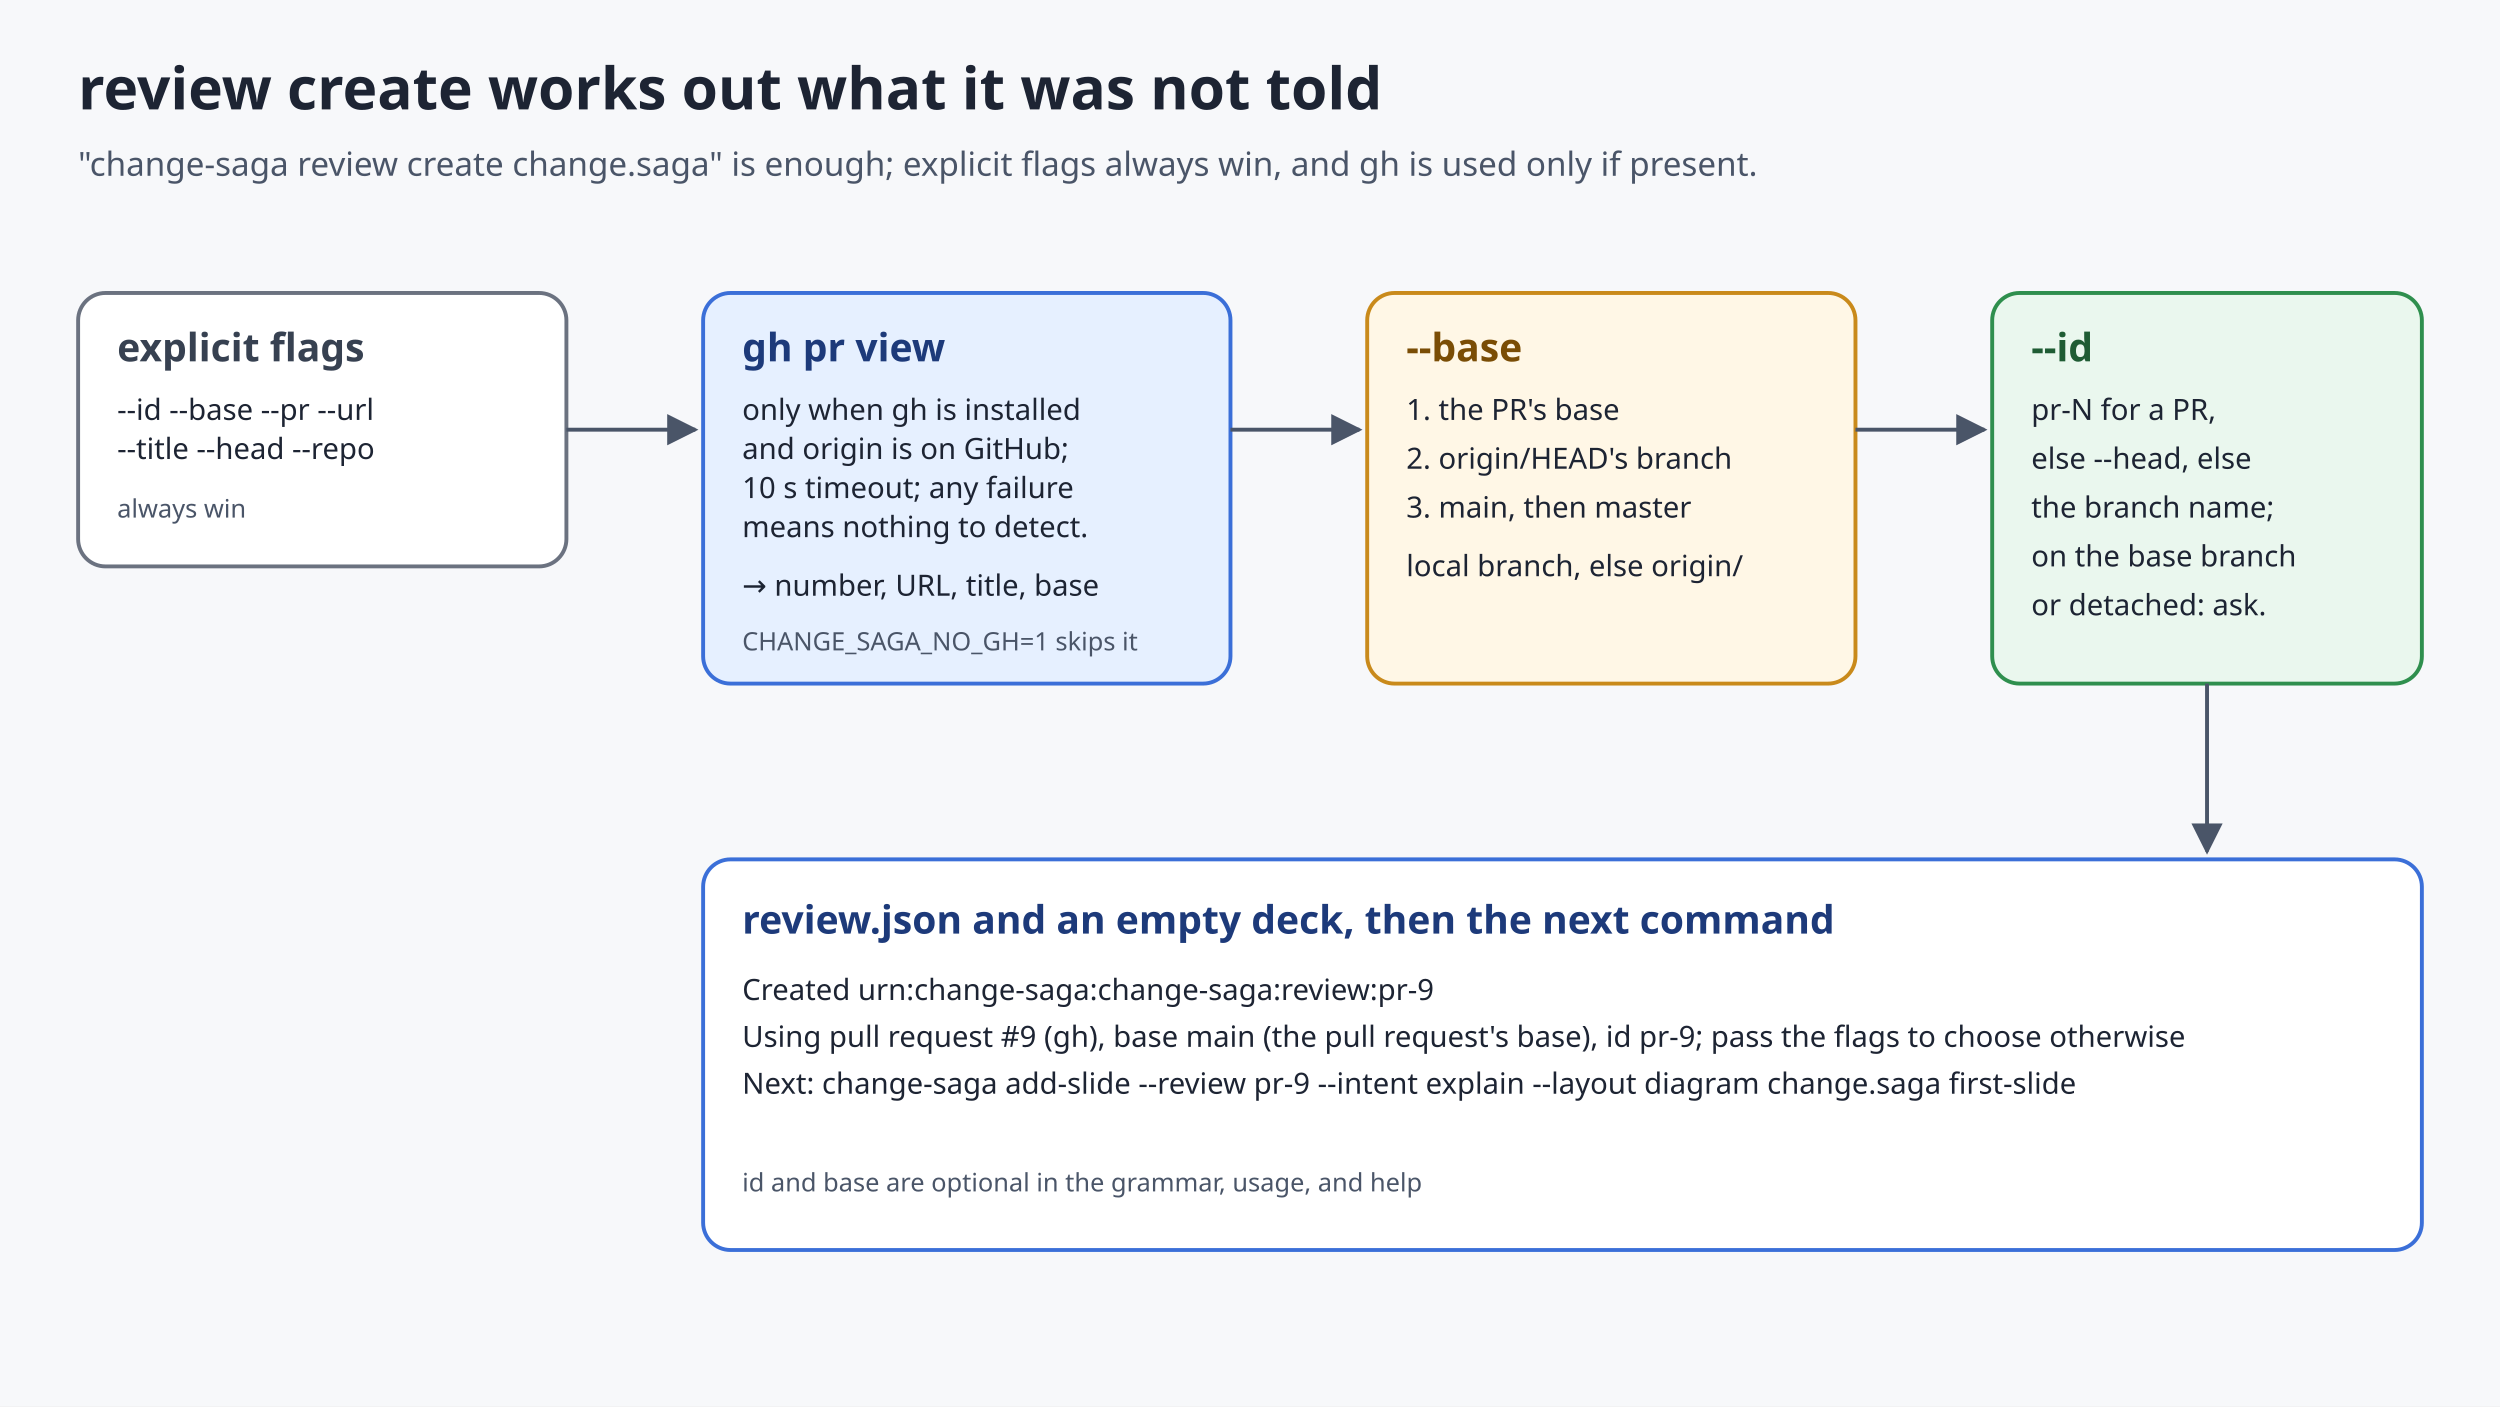
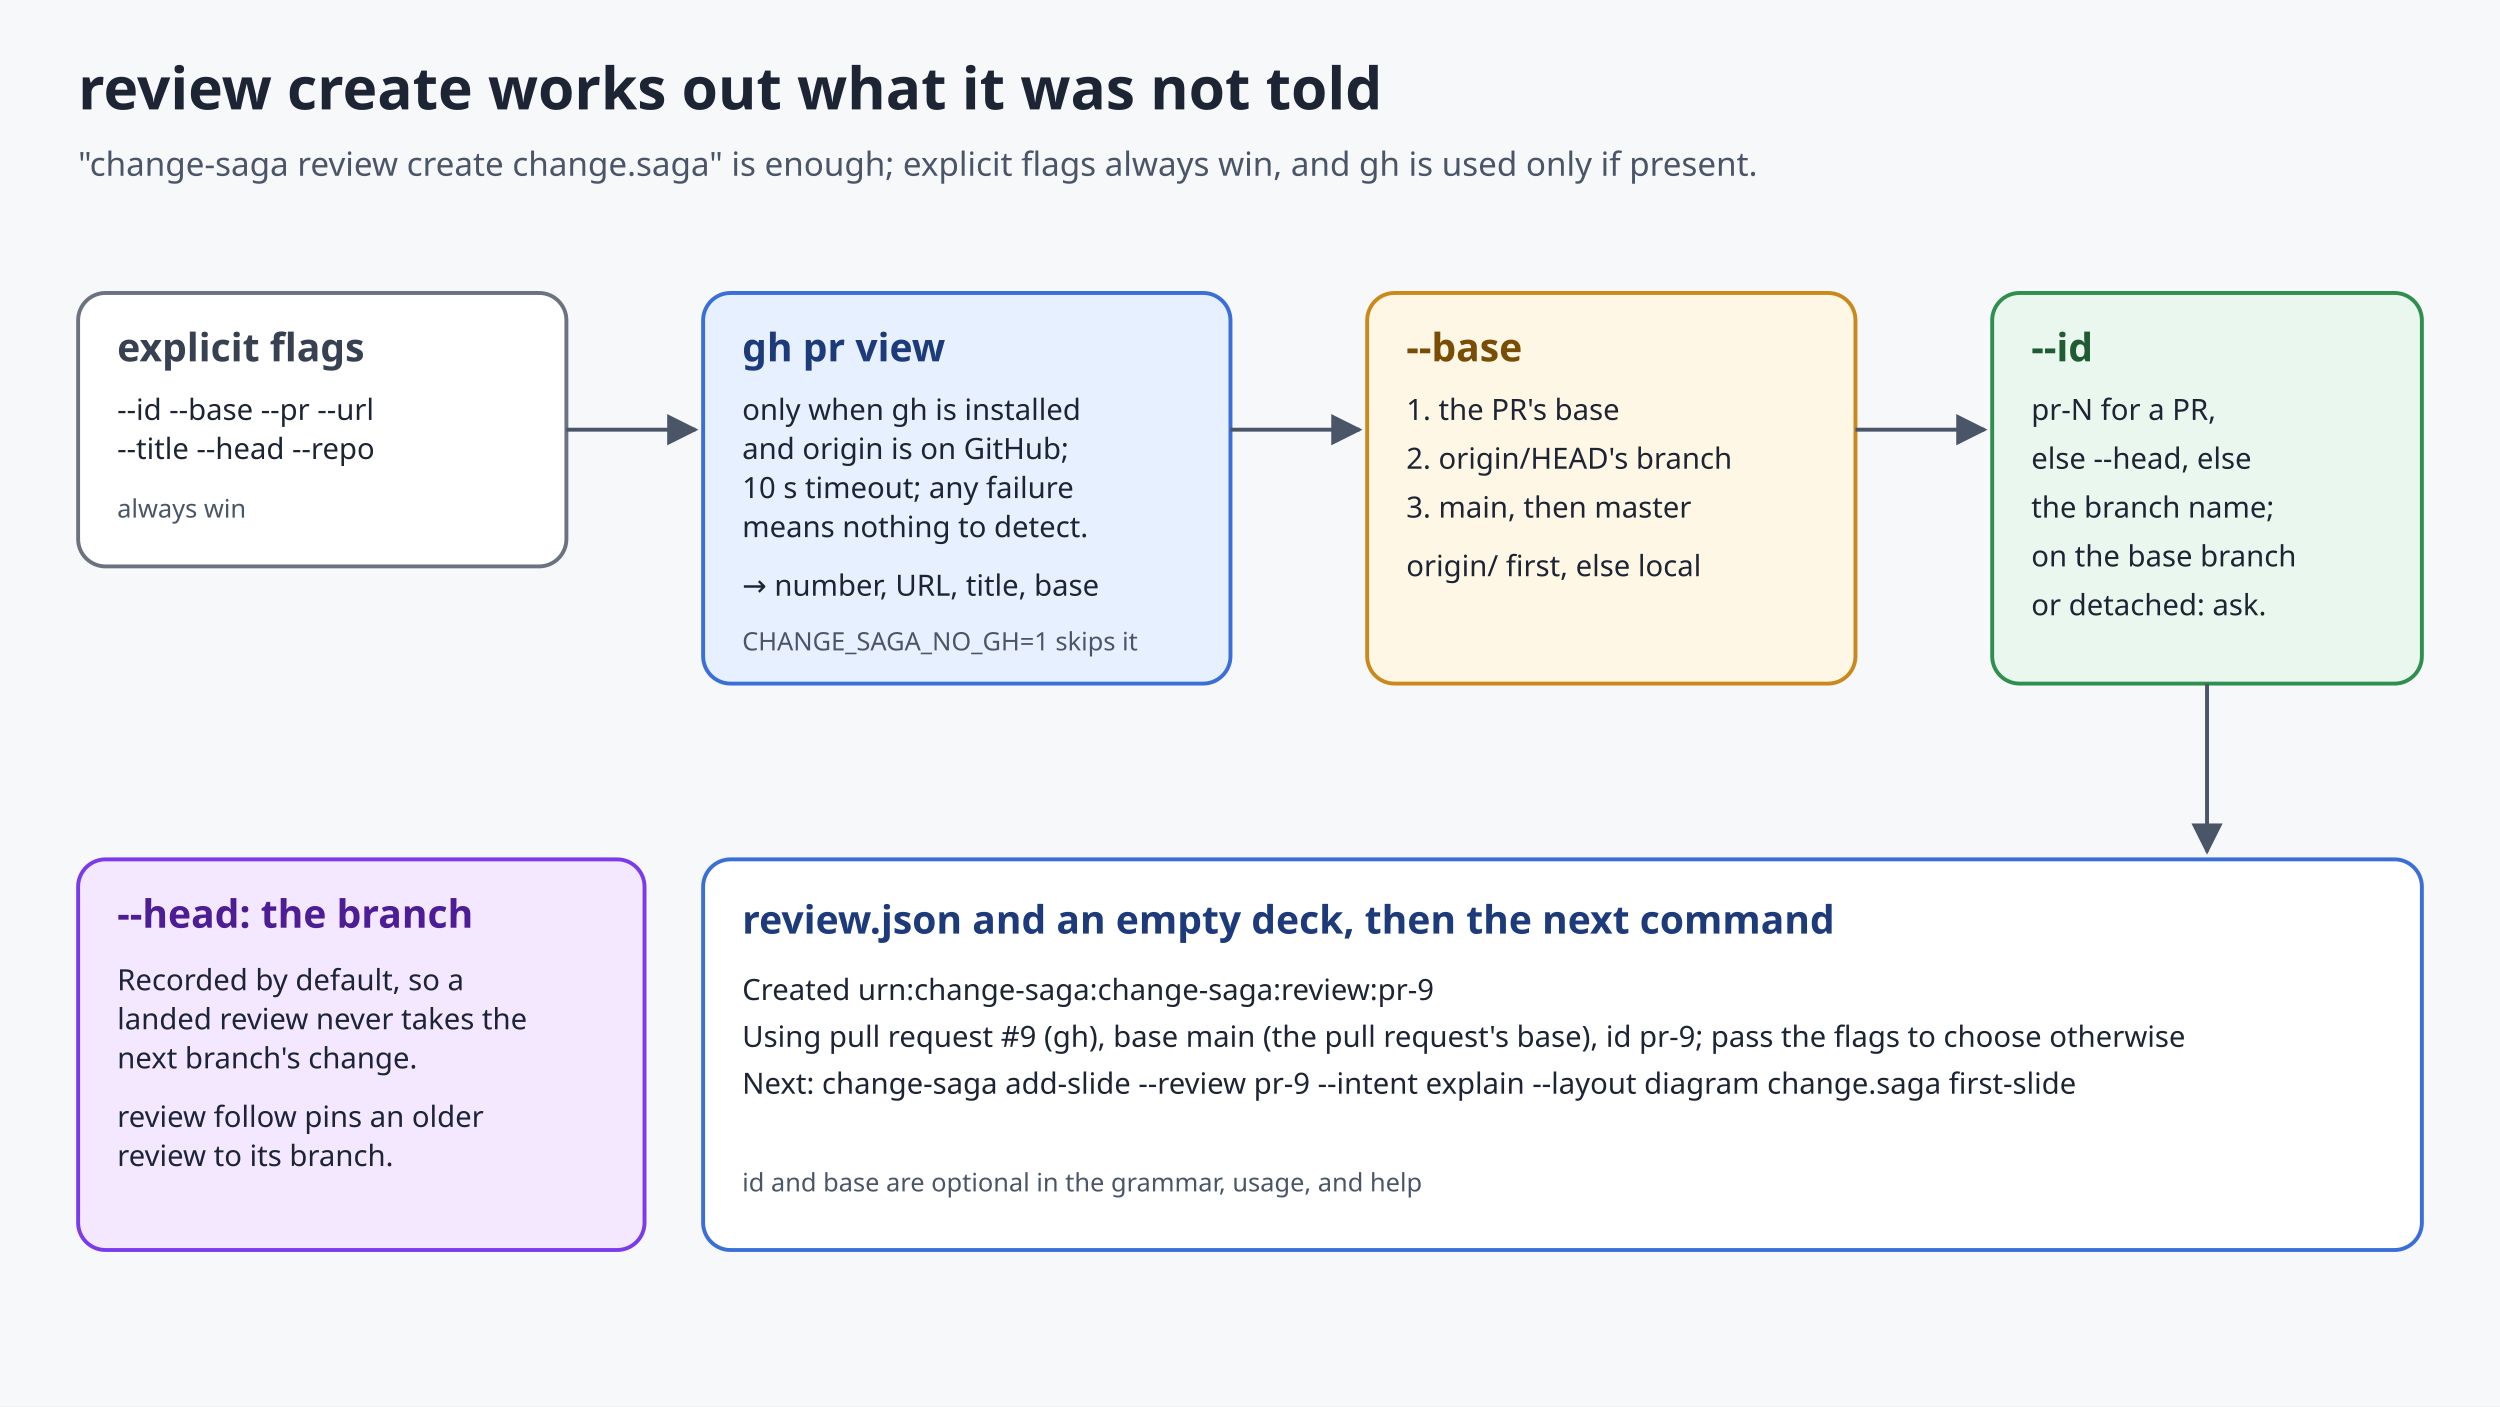
<svg xmlns="http://www.w3.org/2000/svg" viewBox="0 0 1280 720" font-family="system-ui, sans-serif">
  <rect width="1280" height="720" fill="#f7f8fa" />
  <text x="40" y="56" font-size="30" font-weight="700" fill="#1d2433">review create works out what it was not told</text>
  <text x="40" y="90" font-size="17" fill="#4a5568">"change-saga review create change.saga" is enough; explicit flags always win, and gh is used only if present.</text>
  <defs>
    <marker id="arrow" viewBox="0 0 10 10" refX="9" refY="5" markerWidth="8" markerHeight="8" orient="auto">
      <path d="M0,0 L10,5 L0,10 z" fill="#4a5568" />
    </marker>
  </defs>
  <g id="explicit-flags">
    <rect x="40" y="150" width="250" height="140" rx="14" fill="#ffffff" stroke="#6b7280" stroke-width="2" />
    <text x="60" y="185" font-size="20" font-weight="700" fill="#374151">explicit flags</text>
    <text x="60" y="215" font-size="15" fill="#1d2433">--id --base --pr --url</text>
    <text x="60" y="235" font-size="15" fill="#1d2433">--title --head --repo</text>
    <text x="60" y="265" font-size="13" fill="#4a5568">always win</text>
  </g>
  <line x1="290" y1="220" x2="356" y2="220" stroke="#4a5568" stroke-width="2" marker-end="url(#arrow)" />
  <g id="gh-detect">
    <rect x="360" y="150" width="270" height="200" rx="14" fill="#e6f0ff" stroke="#3b6fd8" stroke-width="2" />
    <text x="380" y="185" font-size="20" font-weight="700" fill="#1d3a7a">gh pr view</text>
    <text x="380" y="215" font-size="15" fill="#1d2433">only when gh is installed</text>
    <text x="380" y="235" font-size="15" fill="#1d2433">and origin is on GitHub;</text>
    <text x="380" y="255" font-size="15" fill="#1d2433">10 s timeout; any failure</text>
    <text x="380" y="275" font-size="15" fill="#1d2433">means nothing to detect.</text>
    <text x="380" y="305" font-size="15" fill="#1d2433">→ number, URL, title, base</text>
    <text x="380" y="333" font-size="13" fill="#4a5568">CHANGE_SAGA_NO_GH=1 skips it</text>
  </g>
  <line x1="630" y1="220" x2="696" y2="220" stroke="#4a5568" stroke-width="2" marker-end="url(#arrow)" />
  <g id="base-default">
    <rect x="700" y="150" width="250" height="200" rx="14" fill="#fff7e6" stroke="#c98a1b" stroke-width="2" />
    <text x="720" y="185" font-size="20" font-weight="700" fill="#7a4d05">--base</text>
    <text x="720" y="215" font-size="15" fill="#1d2433">1. the PR's base</text>
    <text x="720" y="240" font-size="15" fill="#1d2433">2. origin/HEAD's branch</text>
    <text x="720" y="265" font-size="15" fill="#1d2433">3. main, then master</text>
-     <text x="720" y="295" font-size="15" fill="#1d2433">local branch, else origin/</text>
+     <text x="720" y="295" font-size="15" fill="#1d2433">origin/ first, else local</text>
  </g>
  <line x1="950" y1="220" x2="1016" y2="220" stroke="#4a5568" stroke-width="2" marker-end="url(#arrow)" />
  <g id="id-default">
    <rect x="1020" y="150" width="220" height="200" rx="14" fill="#eaf7ee" stroke="#2f8f4e" stroke-width="2" />
    <text x="1040" y="185" font-size="20" font-weight="700" fill="#1f5c34">--id</text>
    <text x="1040" y="215" font-size="15" fill="#1d2433">pr-N for a PR,</text>
    <text x="1040" y="240" font-size="15" fill="#1d2433">else --head, else</text>
    <text x="1040" y="265" font-size="15" fill="#1d2433">the branch name;</text>
    <text x="1040" y="290" font-size="15" fill="#1d2433">on the base branch</text>
    <text x="1040" y="315" font-size="15" fill="#1d2433">or detached: ask.</text>
  </g>
  <g id="create-review">
    <rect x="360" y="440" width="880" height="200" rx="14" fill="#ffffff" stroke="#3b6fd8" stroke-width="2" />
    <text x="380" y="478" font-size="20" font-weight="700" fill="#1d3a7a">review.json and an empty deck, then the next command</text>
    <text x="380" y="512" font-size="15" fill="#1d2433">Created urn:change-saga:change-saga:review:pr-9</text>
    <text x="380" y="536" font-size="15" fill="#1d2433">Using pull request #9 (gh), base main (the pull request's base), id pr-9; pass the flags to choose otherwise</text>
    <text x="380" y="560" font-size="15" fill="#1d2433">Next: change-saga add-slide --review pr-9 --intent explain --layout diagram change.saga first-slide</text>
    <text x="380" y="610" font-size="13" fill="#4a5568">id and base are optional in the grammar, usage, and help</text>
  </g>
  <line x1="1130" y1="350" x2="1130" y2="436" stroke="#4a5568" stroke-width="2" marker-end="url(#arrow)" />
+   <g id="follow-head">
+     <rect x="40" y="440" width="290" height="200" rx="14" fill="#f3e8ff" stroke="#7c3aed" stroke-width="2" />
+     <text x="60" y="475" font-size="20" font-weight="700" fill="#4c1d95">--head: the branch</text>
+     <text x="60" y="507" font-size="15" fill="#1d2433">Recorded by default, so a</text>
+     <text x="60" y="527" font-size="15" fill="#1d2433">landed review never takes the</text>
+     <text x="60" y="547" font-size="15" fill="#1d2433">next branch's change.</text>
+     <text x="60" y="577" font-size="15" fill="#1d2433">review follow pins an older</text>
+     <text x="60" y="597" font-size="15" fill="#1d2433">review to its branch.</text>
+   </g>
</svg>
